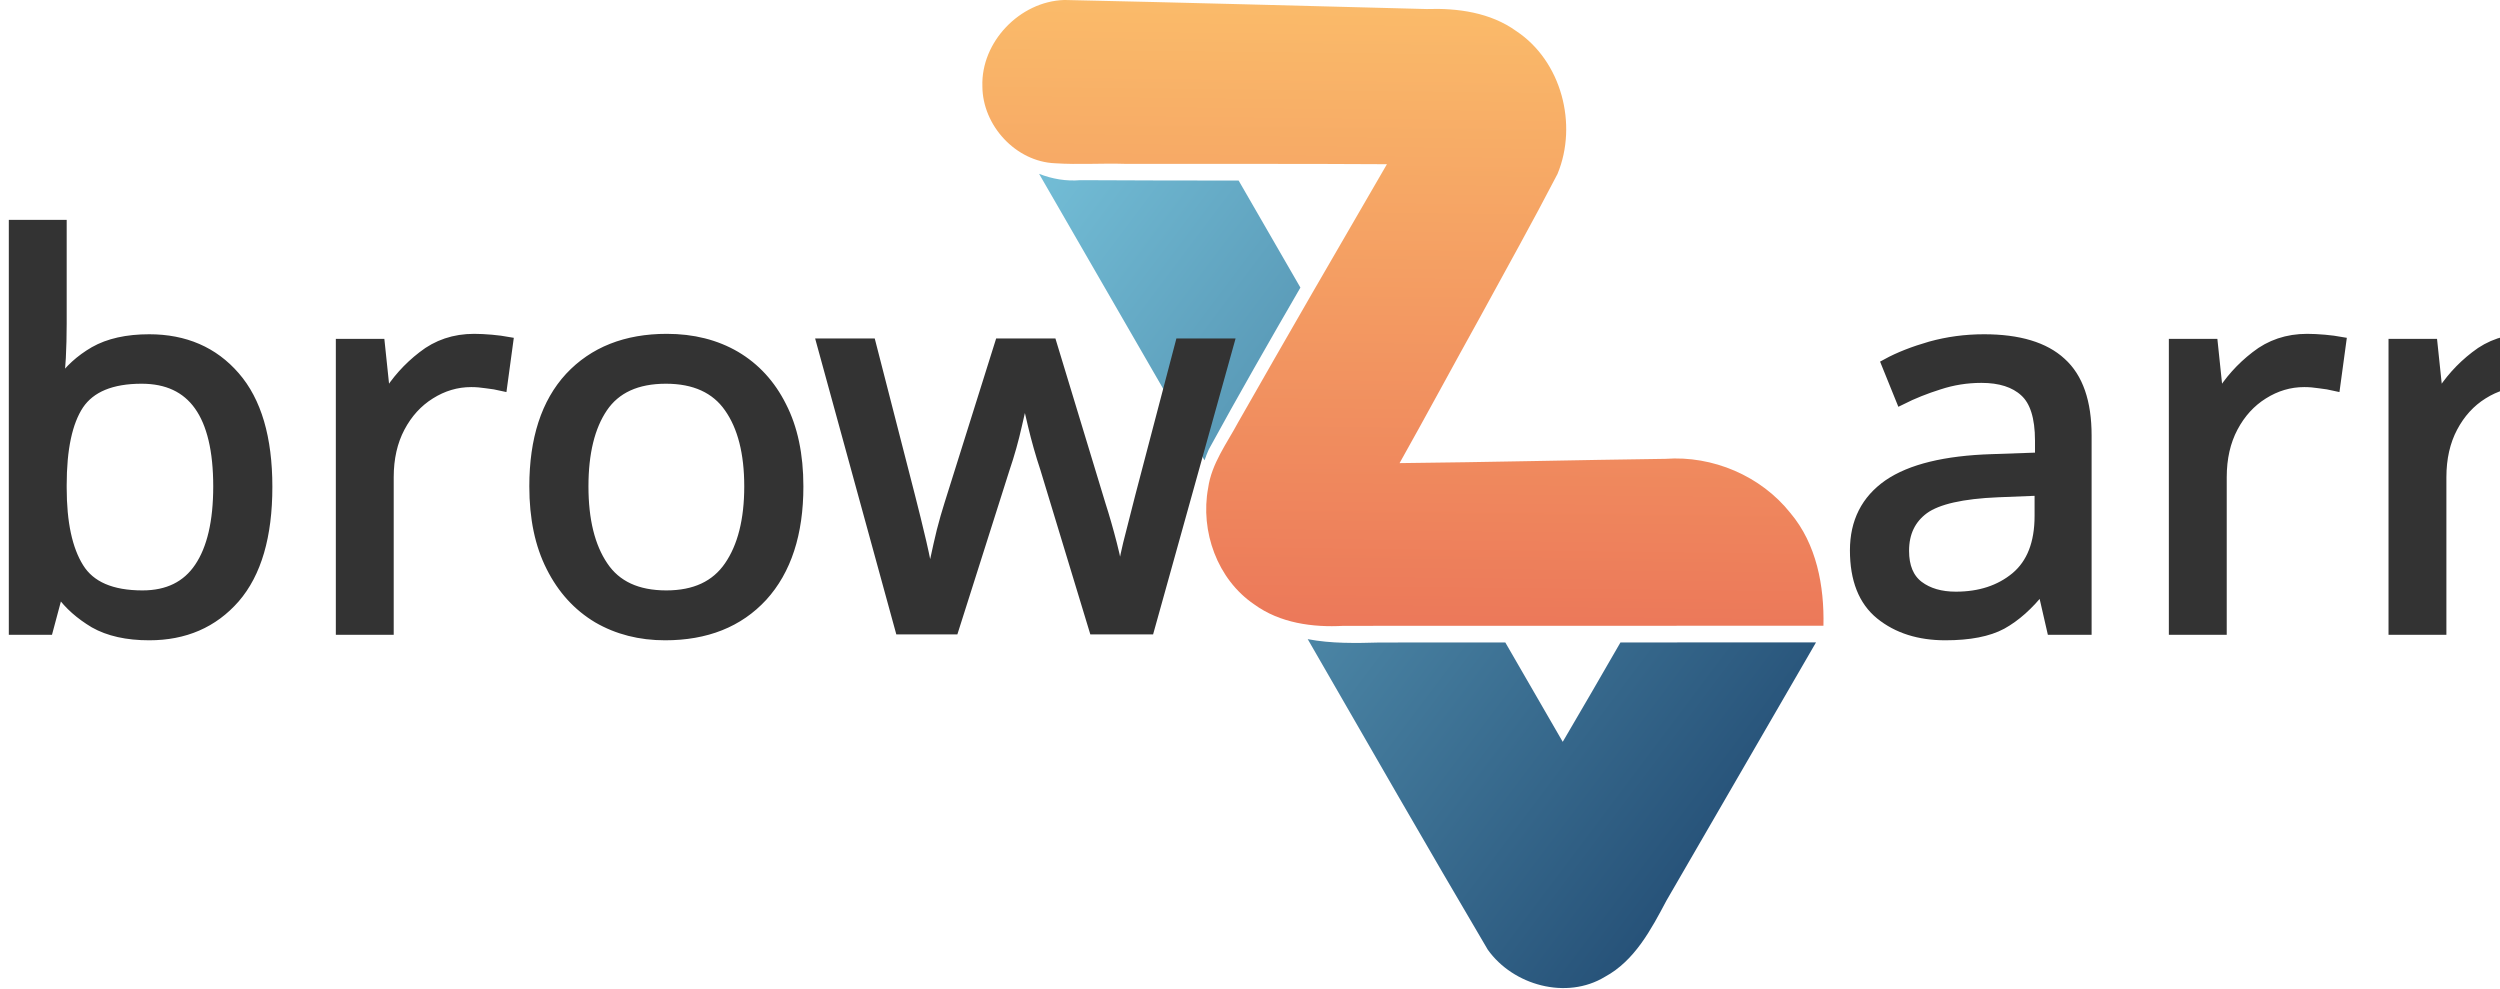
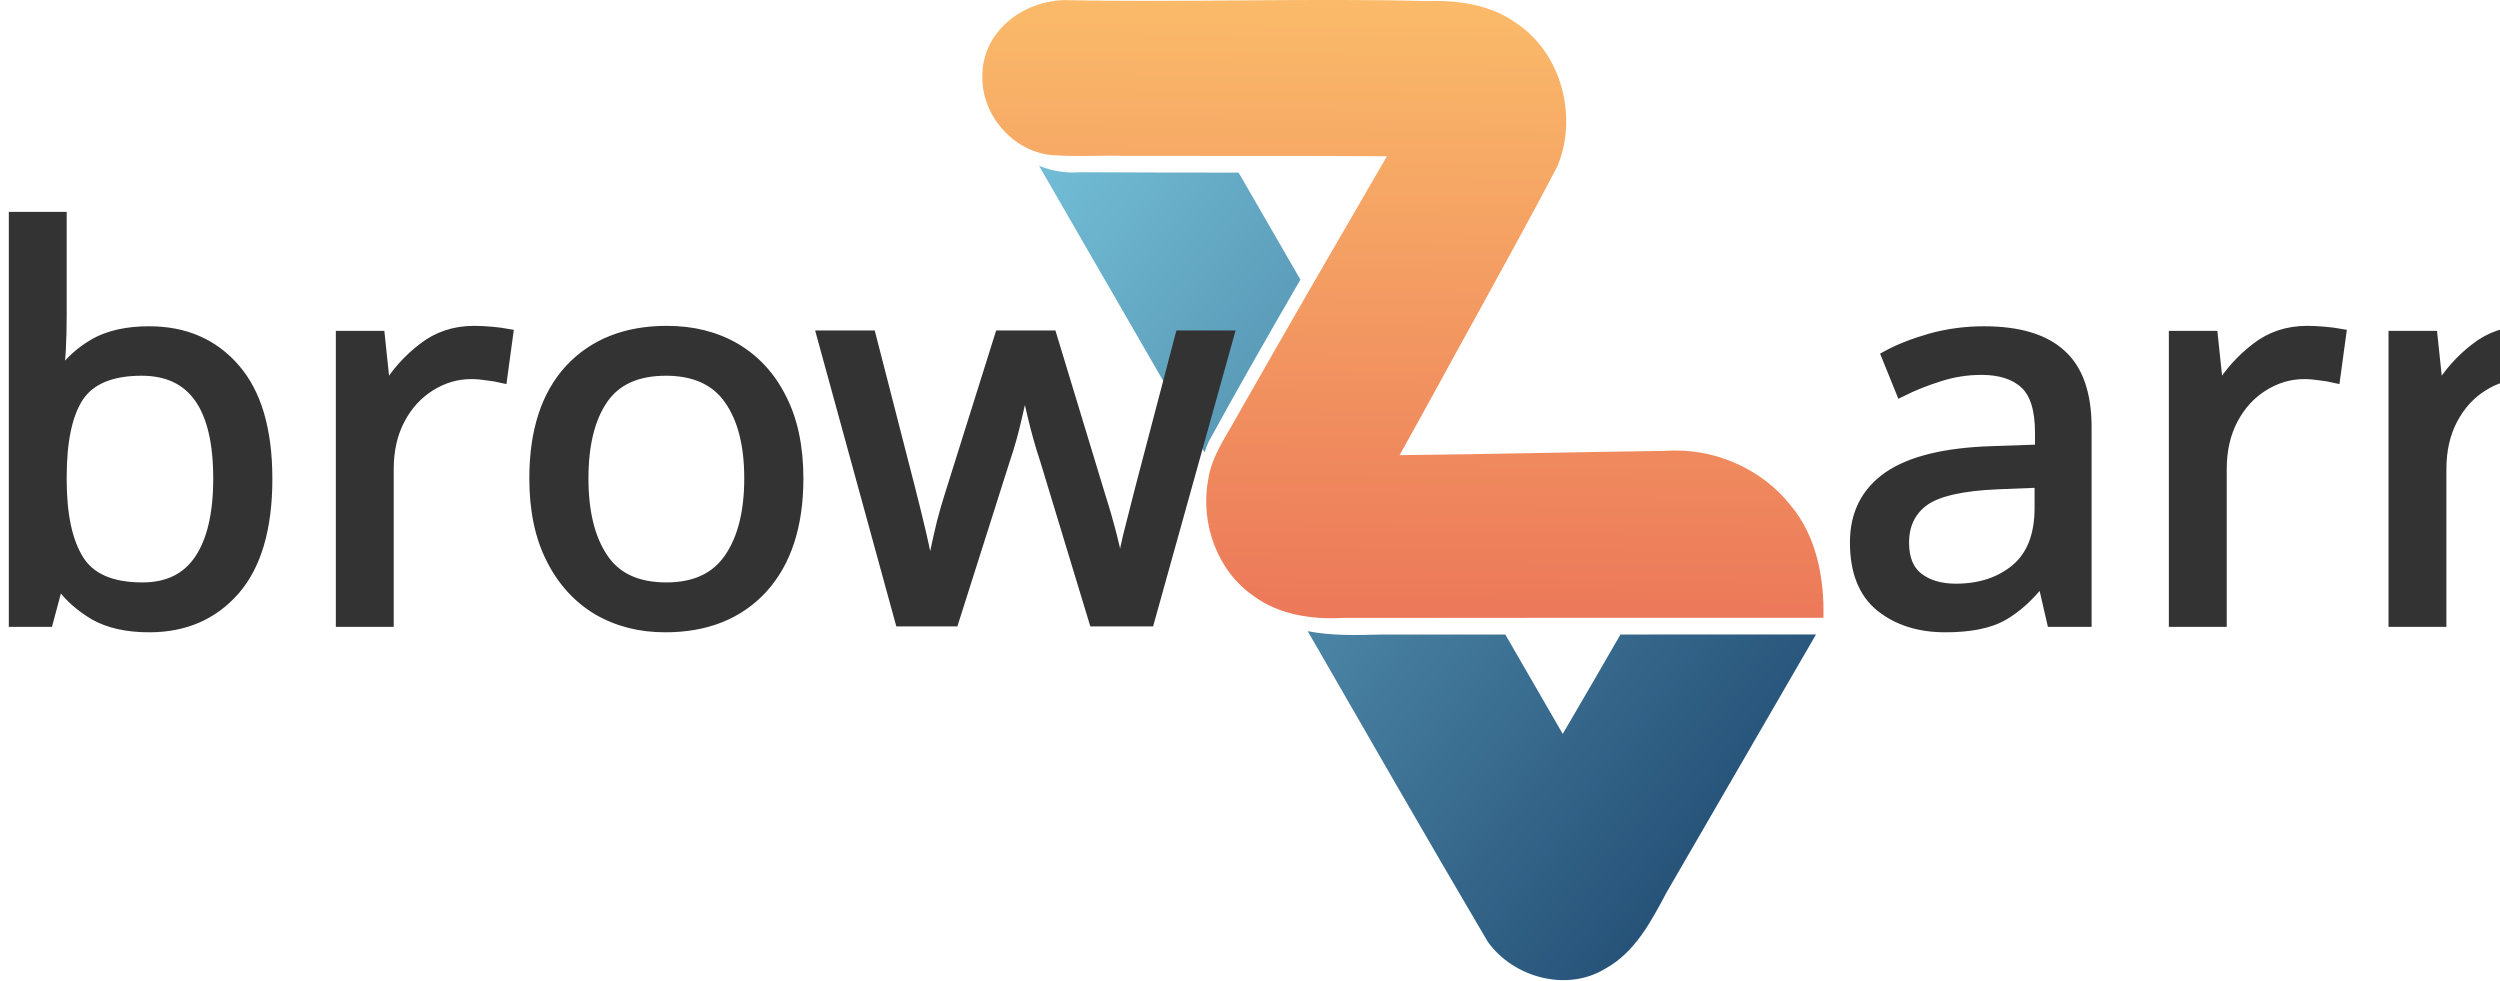
- <svg xmlns="http://www.w3.org/2000/svg" xmlns:xlink="http://www.w3.org/1999/xlink" width="92.871mm" height="36.706mm" viewBox="0 0 92.871 36.706" version="1.1" id="svg1">
+ <svg xmlns="http://www.w3.org/2000/svg" xmlns:xlink="http://www.w3.org/1999/xlink" width="92.871mm" height="36.41mm" viewBox="0 0 92.871 36.41" version="1.1" id="svg1">
  <defs id="defs1">
    <linearGradient id="linearGradient1040">
      <stop style="stop-color:#ffd06f;stop-opacity:1;" offset="0" id="stop1036" />
      <stop style="stop-color:#e76254;stop-opacity:1;" offset="1" id="stop1038" />
    </linearGradient>
    <linearGradient id="linearGradient17">
      <stop style="stop-color:#1e466e;stop-opacity:1;" offset="0" id="stop17" />
      <stop style="stop-color:#72bcd5;stop-opacity:1;" offset="1" id="stop18" />
    </linearGradient>
-     <linearGradient xlink:href="#linearGradient1040" id="linearGradient470" gradientUnits="userSpaceOnUse" gradientTransform="matrix(0.3893698,0,0,0.3893698,-0.6283493,4.763349)" x1="136.338" y1="-30.737" x2="135.218" y2="67.38" />
-     <linearGradient xlink:href="#linearGradient17" id="linearGradient472" gradientUnits="userSpaceOnUse" gradientTransform="matrix(0.1946849,0.3372041,-0.3372041,0.1946849,-0.03844928,4.546273)" x1="145.102" y1="-125.885" x2="53.317" y2="-86.83" />
+     <linearGradient xlink:href="#linearGradient1040" id="linearGradient470" gradientUnits="userSpaceOnUse" gradientTransform="matrix(0.3893698,0,0,0.3893698,-0.6283427,4.467505)" x1="136.338" y1="-30.737" x2="135.218" y2="67.38" />
+     <linearGradient xlink:href="#linearGradient17" id="linearGradient472" gradientUnits="userSpaceOnUse" gradientTransform="matrix(0.1946849,0.3372041,-0.3372041,0.1946849,-0.03844274,4.250429)" x1="145.102" y1="-125.885" x2="53.317" y2="-86.83" />
  </defs>
-   <path id="path466" style="fill:url(#linearGradient472);stroke-width:1.285;paint-order:fill markers stroke" d="m 38.6,6.457 c 2.048,3.549 4.097,7.097 6.146,10.645 0.046,-0.138 0.099,-0.274 0.159,-0.407 1.103,-2.022 2.25,-4.019 3.403,-6.012 -0.765,-1.325 -1.53,-2.651 -2.295,-3.976 -1.958,-0.001 -3.917,-0.003 -5.875,-0.014 -0.529,0.045 -1.053,-0.044 -1.538,-0.236 z m 9.979,17.285 c 2.22,3.85 4.43,7.706 6.687,11.533 0.942,1.331 2.931,1.879 4.357,1.01 1.108,-0.6 1.715,-1.76 2.283,-2.83 1.852,-3.197 3.704,-6.394 5.556,-9.591 -2.422,3.9e-4 -4.843,7.8e-4 -7.265,0.002 -0.711,1.233 -1.422,2.465 -2.144,3.692 -0.713,-1.229 -1.423,-2.46 -2.133,-3.691 -1.552,3.5e-4 -3.104,7.8e-4 -4.657,0.001 -0.885,0.025 -1.807,0.044 -2.684,-0.125 z" />
-   <path id="path468" style="fill:url(#linearGradient470);stroke-width:0.973;paint-order:fill markers stroke" d="M 39.526,1.0789124e-4 C 37.887,0.055 36.438,1.557 36.494,3.207 c 0.004,1.451 1.239,2.8 2.703,2.858 0.865,0.058 1.733,-0.006 2.6,0.022 3.242,0.005 6.484,-0.007 9.725,0.013 -1.854,3.189 -3.702,6.383 -5.527,9.589 -0.421,0.787 -0.987,1.53 -1.114,2.437 -0.3,1.608 0.339,3.397 1.714,4.328 0.951,0.693 2.168,0.859 3.315,0.795 5.943,-0.001 11.885,-0.003 17.828,-0.004 0.034,-1.473 -0.254,-3.035 -1.23,-4.19 -1.094,-1.377 -2.886,-2.138 -4.636,-2.01 -3.294,0.044 -6.587,0.125 -9.88,0.159 1.011,-1.801 1.989,-3.623 2.993,-5.429 0.963,-1.769 1.948,-3.526 2.874,-5.314 0.761,-1.838 0.149,-4.192 -1.533,-5.307 -0.957,-0.69 -2.174,-0.858 -3.326,-0.818 -4.491,-0.116 -8.982,-0.24 -13.474,-0.337 z" />
-   <text xml:space="preserve" style="font-style:normal;font-variant:normal;font-weight:500;font-stretch:normal;font-size:19.756px;line-height:0;font-family:'Uni Neue';-inkscape-font-specification:'Uni Neue Medium';text-align:start;writing-mode:lr-tb;direction:ltr;text-anchor:start;fill:#333333;stroke:#333333;stroke-width:0.4;stroke-dasharray:none;paint-order:fill markers stroke" x="-1.143" y="23.38" id="text1">
-     <tspan id="tspan1" style="font-style:normal;font-variant:normal;font-weight:500;font-stretch:normal;font-size:19.756px;font-family:'Uni Neue';-inkscape-font-specification:'Uni Neue Medium';fill:#333333;stroke:#333333;stroke-width:0.4;stroke-dasharray:none" x="-1.143" y="23.38">brow</tspan>
+   <path id="path466" style="fill:url(#linearGradient472);stroke-width:1.285;paint-order:fill markers stroke" d="m 38.6,6.162 c 2.048,3.549 4.097,7.097 6.146,10.645 0.046,-0.138 0.099,-0.274 0.159,-0.407 1.103,-2.022 2.25,-4.019 3.403,-6.012 -0.765,-1.325 -1.53,-2.651 -2.295,-3.976 -1.958,-0.001 -3.917,-0.003 -5.875,-0.014 -0.529,0.045 -1.053,-0.044 -1.538,-0.236 z m 9.979,17.285 c 2.22,3.85 4.43,7.706 6.687,11.533 0.942,1.331 2.931,1.879 4.357,1.01 1.108,-0.6 1.715,-1.76 2.283,-2.83 1.852,-3.197 3.704,-6.394 5.556,-9.591 -2.422,3.9e-4 -4.843,7.8e-4 -7.265,0.002 -0.711,1.233 -1.422,2.465 -2.144,3.692 -0.713,-1.229 -1.423,-2.46 -2.133,-3.691 -1.552,3.5e-4 -3.104,7.8e-4 -4.657,0.001 -0.885,0.025 -1.807,0.044 -2.684,-0.125 z" />
+   <path id="path468" style="fill:url(#linearGradient470);stroke-width:0.973;paint-order:fill markers stroke" d="m 39.526,0.004 c -1.639,0.055 -3.088,1.257 -3.032,2.907 0.004,1.451 1.239,2.8 2.703,2.858 0.865,0.058 1.733,-0.006 2.6,0.022 3.242,0.005 6.484,-0.007 9.725,0.013 -1.854,3.189 -3.702,6.383 -5.527,9.589 -0.421,0.787 -0.987,1.53 -1.114,2.437 -0.3,1.608 0.339,3.397 1.714,4.328 0.951,0.693 2.168,0.859 3.315,0.795 5.943,-0.001 11.885,-0.003 17.828,-0.004 0.034,-1.473 -0.254,-3.035 -1.23,-4.19 -1.094,-1.377 -2.886,-2.138 -4.636,-2.01 -3.294,0.044 -6.587,0.125 -9.88,0.159 1.011,-1.801 1.989,-3.623 2.993,-5.429 0.963,-1.769 1.948,-3.526 2.874,-5.314 0.761,-1.838 0.149,-4.192 -1.533,-5.307 -0.957,-0.69 -2.174,-0.858 -3.326,-0.818 -4.491,-0.116 -8.982,0.06 -13.474,-0.037 z" />
+   <text xml:space="preserve" style="font-style:normal;font-variant:normal;font-weight:500;font-stretch:normal;font-size:19.756px;line-height:0;font-family:'Uni Neue';-inkscape-font-specification:'Uni Neue Medium';text-align:start;writing-mode:lr-tb;direction:ltr;text-anchor:start;fill:#333333;stroke:#333333;stroke-width:0.4;stroke-dasharray:none;paint-order:fill markers stroke" x="-1.143" y="23.085" id="text1">
+     <tspan id="tspan1" style="font-style:normal;font-variant:normal;font-weight:500;font-stretch:normal;font-size:19.756px;font-family:'Uni Neue';-inkscape-font-specification:'Uni Neue Medium';fill:#333333;stroke:#333333;stroke-width:0.4;stroke-dasharray:none" x="-1.143" y="23.085">brow</tspan>
  </text>
-   <text xml:space="preserve" style="font-style:normal;font-variant:normal;font-weight:500;font-stretch:normal;font-size:19.756px;line-height:0;font-family:'Uni Neue';-inkscape-font-specification:'Uni Neue Medium';text-align:start;writing-mode:lr-tb;direction:ltr;text-anchor:start;fill:#333333;stroke:#333333;stroke-width:0.4;stroke-dasharray:none;paint-order:fill markers stroke" x="68.016" y="23.38" id="text2">
-     <tspan id="tspan2" style="font-style:normal;font-variant:normal;font-weight:500;font-stretch:normal;font-size:19.756px;font-family:'Uni Neue';-inkscape-font-specification:'Uni Neue Medium';fill:#333333;stroke:#333333;stroke-width:0.4;stroke-dasharray:none" x="68.016" y="23.38">arr</tspan>
+   <text xml:space="preserve" style="font-style:normal;font-variant:normal;font-weight:500;font-stretch:normal;font-size:19.756px;line-height:0;font-family:'Uni Neue';-inkscape-font-specification:'Uni Neue Medium';text-align:start;writing-mode:lr-tb;direction:ltr;text-anchor:start;fill:#333333;stroke:#333333;stroke-width:0.4;stroke-dasharray:none;paint-order:fill markers stroke" x="68.016" y="23.085" id="text2">
+     <tspan id="tspan2" style="font-style:normal;font-variant:normal;font-weight:500;font-stretch:normal;font-size:19.756px;font-family:'Uni Neue';-inkscape-font-specification:'Uni Neue Medium';fill:#333333;stroke:#333333;stroke-width:0.4;stroke-dasharray:none" x="68.016" y="23.085">arr</tspan>
  </text>
</svg>
